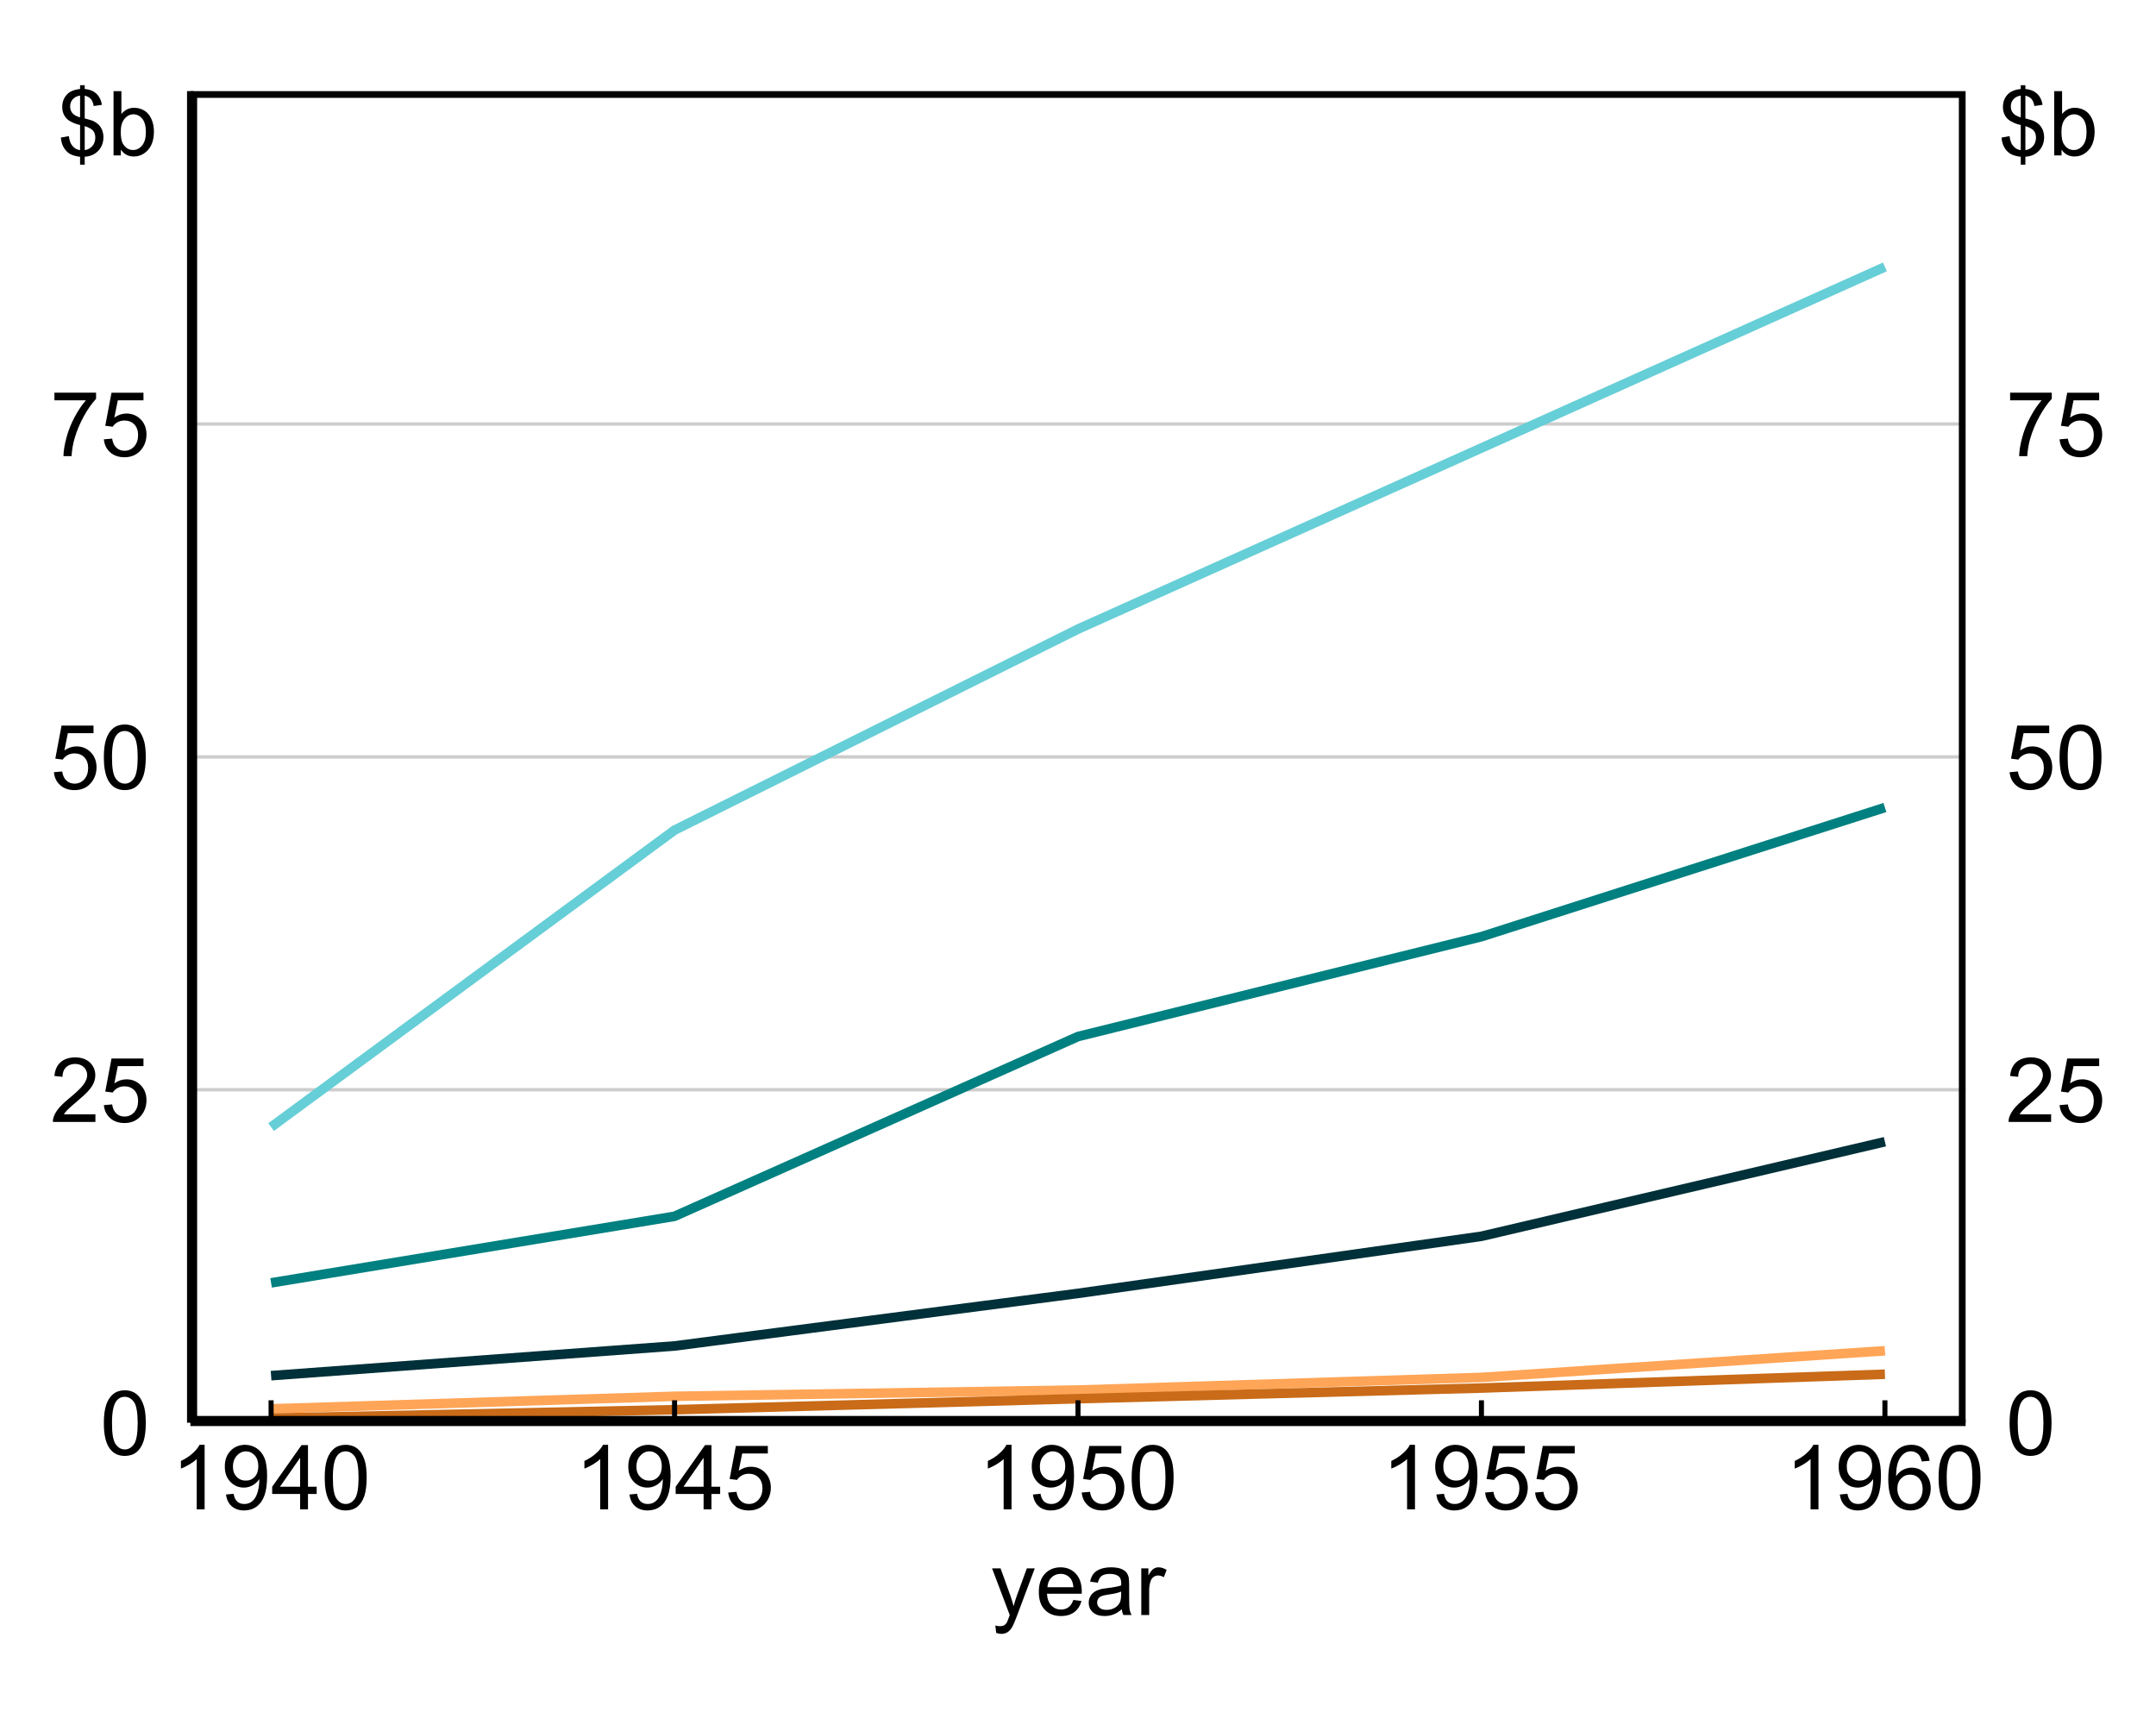
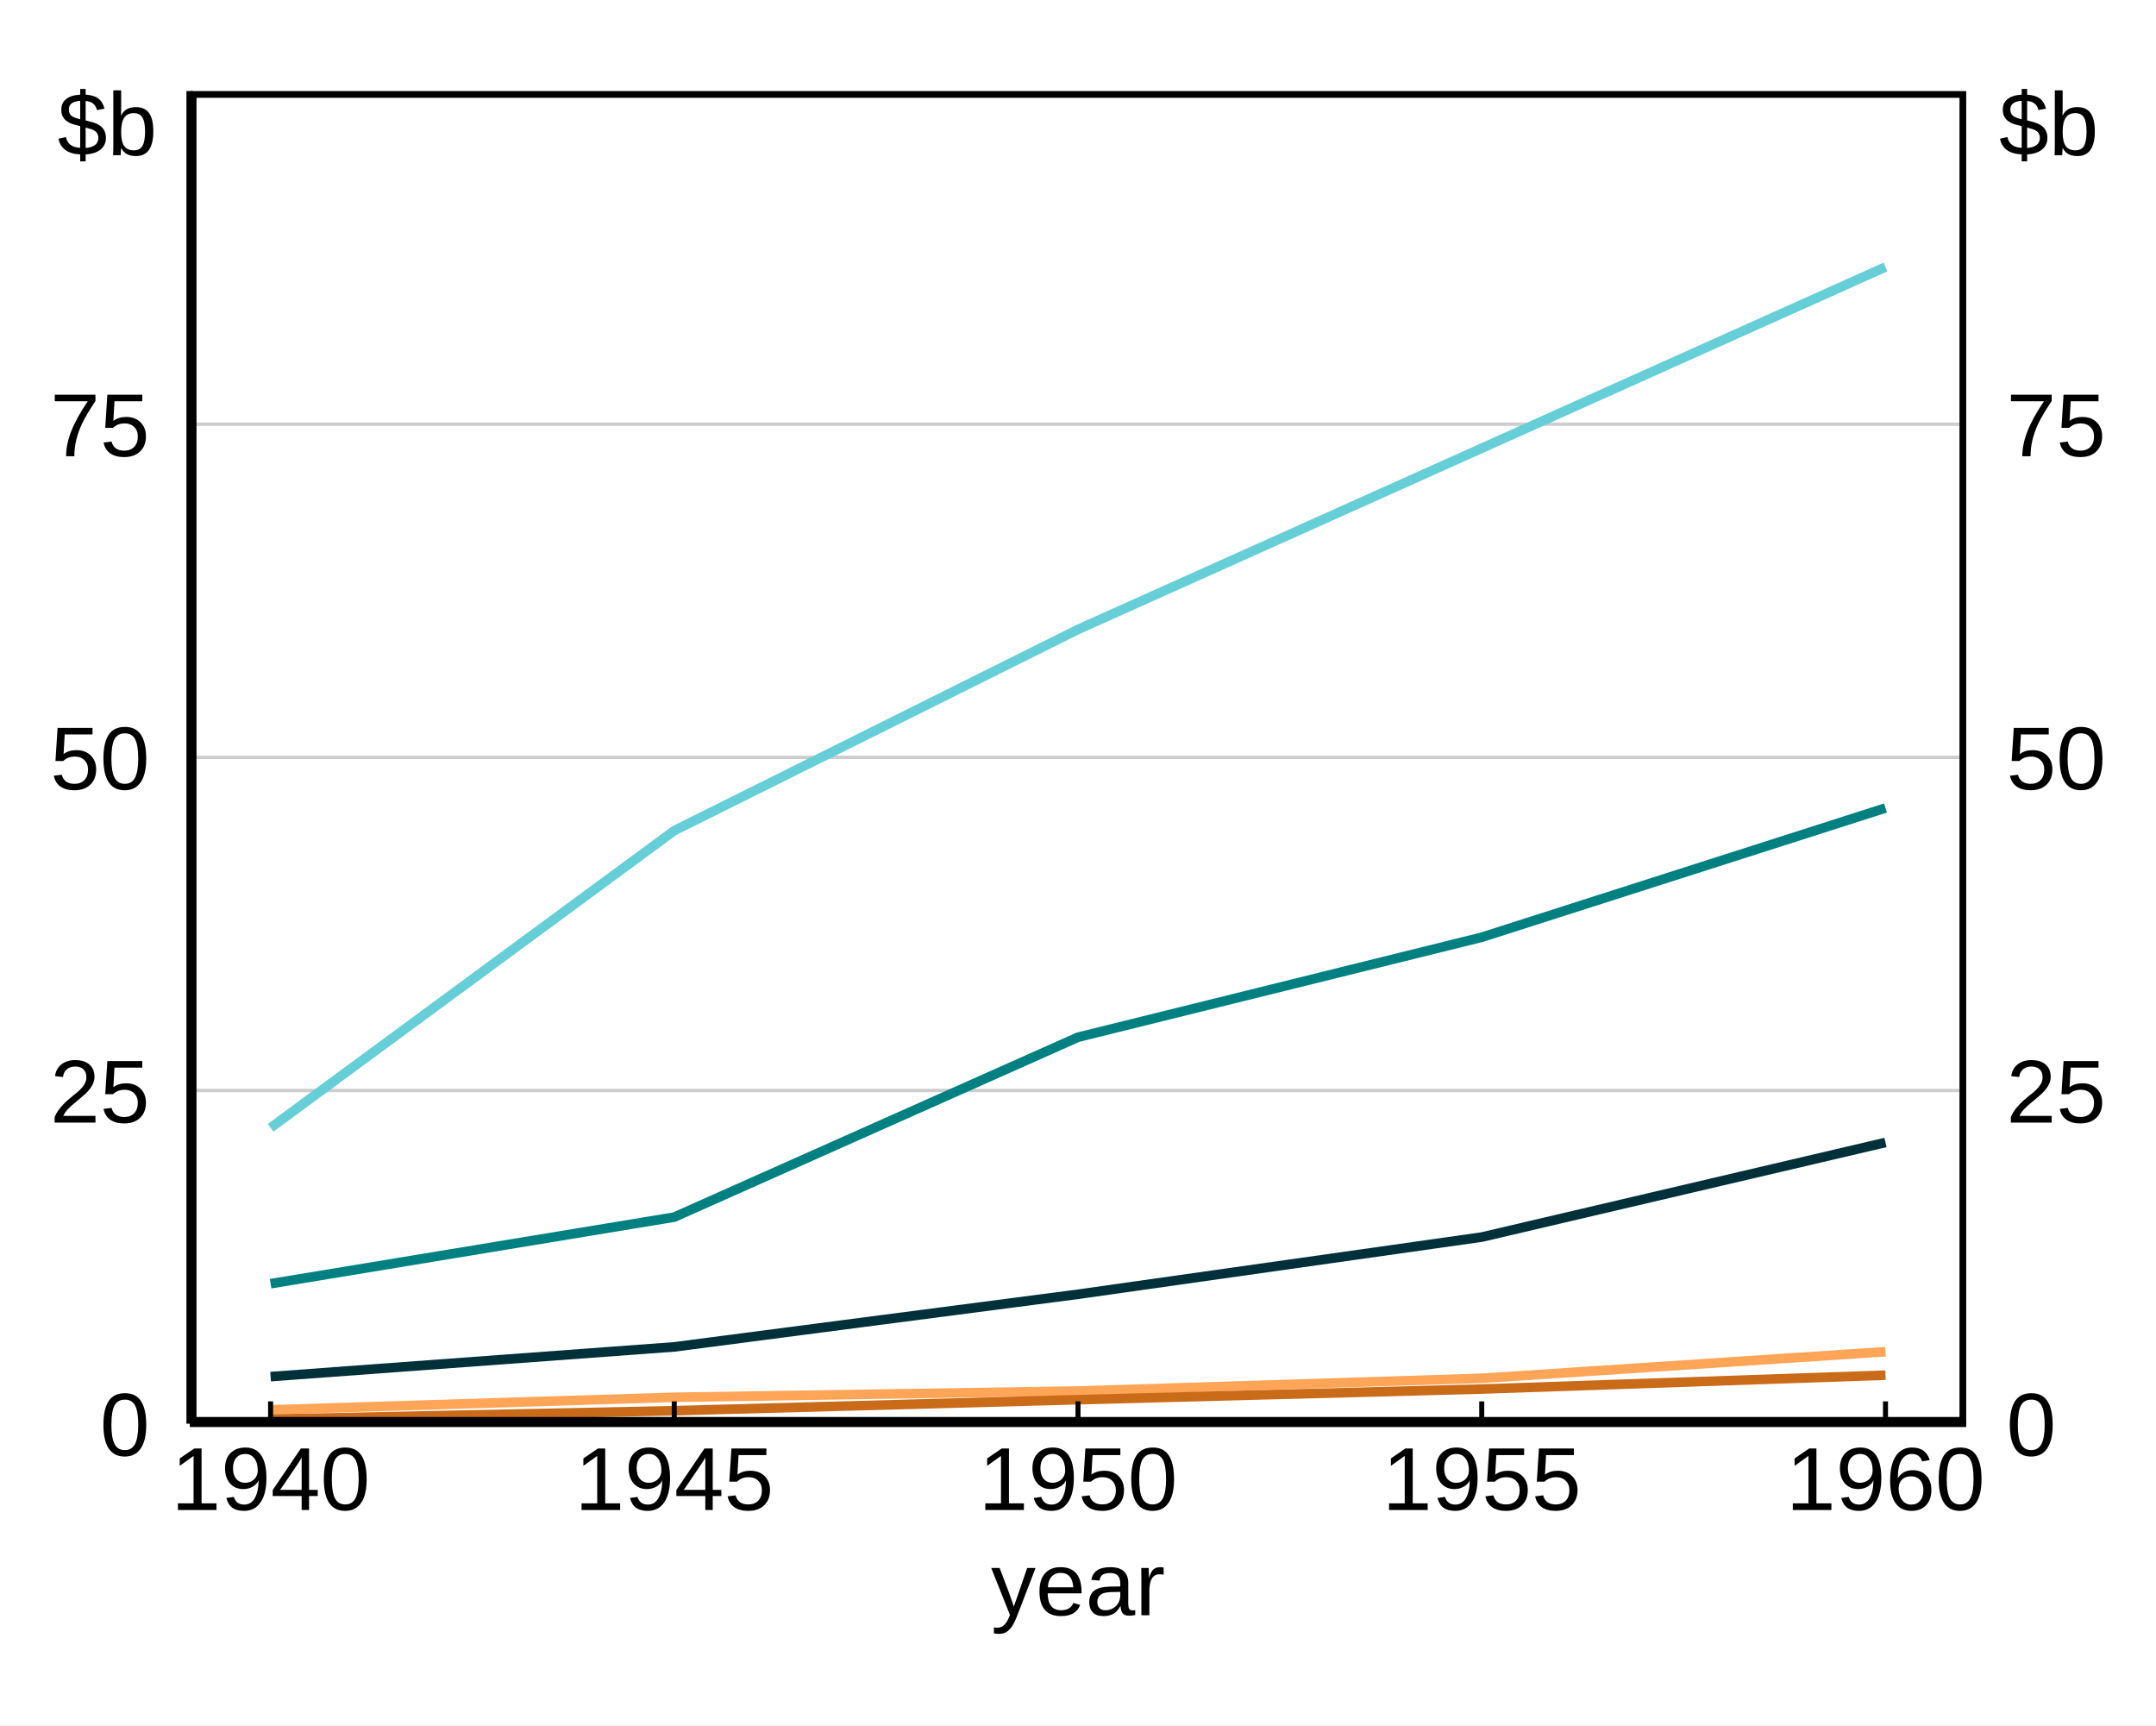
- <svg xmlns="http://www.w3.org/2000/svg" xmlns:xlink="http://www.w3.org/1999/xlink" width="240pt" height="192pt" viewBox="0 0 240 192" version="1.1">
+ <svg xmlns="http://www.w3.org/2000/svg" class="svglite" width="240.94pt" height="192.76pt" viewBox="0 0 240.94 192.76">
  <defs>
-     <g>
-       <symbol overflow="visible" id="glyph0-0">
-         <path style="stroke:none;" d="M 1.25 0 L 1.25 -6.25 L 6.25 -6.25 L 6.25 0 Z M 1.406 -0.156 L 6.094 -0.156 L 6.094 -6.094 L 1.406 -6.094 Z M 1.406 -0.156 " />
-       </symbol>
-       <symbol overflow="visible" id="glyph0-1">
-         <path style="stroke:none;" d="M 0.414 -3.531 C 0.41 -4.375 0.496 -5.055 0.676 -5.574 C 0.848 -6.086 1.109 -6.484 1.453 -6.766 C 1.797 -7.043 2.227 -7.184 2.75 -7.188 C 3.129 -7.184 3.465 -7.105 3.758 -6.953 C 4.047 -6.797 4.289 -6.574 4.477 -6.285 C 4.664 -5.992 4.812 -5.637 4.922 -5.223 C 5.027 -4.801 5.078 -4.238 5.082 -3.531 C 5.078 -2.688 4.992 -2.008 4.824 -1.496 C 4.648 -0.977 4.391 -0.578 4.051 -0.301 C 3.703 -0.02 3.27 0.117 2.75 0.121 C 2.055 0.117 1.516 -0.129 1.125 -0.621 C 0.648 -1.215 0.41 -2.184 0.414 -3.531 Z M 1.32 -3.531 C 1.316 -2.352 1.453 -1.57 1.73 -1.184 C 2.004 -0.793 2.344 -0.598 2.75 -0.602 C 3.148 -0.598 3.488 -0.793 3.766 -1.188 C 4.039 -1.574 4.176 -2.355 4.18 -3.531 C 4.176 -4.707 4.039 -5.488 3.766 -5.879 C 3.488 -6.262 3.145 -6.457 2.738 -6.461 C 2.332 -6.457 2.012 -6.285 1.773 -5.945 C 1.469 -5.508 1.316 -4.703 1.32 -3.531 Z M 1.32 -3.531 " />
-       </symbol>
-       <symbol overflow="visible" id="glyph0-2">
-         <path style="stroke:none;" d="M 5.035 -0.844 L 5.035 0 L 0.305 0 C 0.297 -0.211 0.328 -0.414 0.406 -0.609 C 0.523 -0.93 0.719 -1.246 0.984 -1.562 C 1.25 -1.871 1.633 -2.234 2.133 -2.648 C 2.91 -3.281 3.434 -3.785 3.711 -4.16 C 3.98 -4.535 4.117 -4.887 4.121 -5.219 C 4.117 -5.566 3.992 -5.859 3.746 -6.102 C 3.496 -6.336 3.172 -6.457 2.773 -6.461 C 2.348 -6.457 2.012 -6.328 1.758 -6.078 C 1.5 -5.82 1.371 -5.469 1.371 -5.023 L 0.469 -5.117 C 0.531 -5.789 0.762 -6.305 1.168 -6.656 C 1.566 -7.008 2.109 -7.184 2.793 -7.188 C 3.477 -7.184 4.02 -6.992 4.422 -6.617 C 4.82 -6.234 5.02 -5.762 5.023 -5.199 C 5.02 -4.91 4.961 -4.629 4.848 -4.355 C 4.727 -4.074 4.535 -3.785 4.266 -3.48 C 3.992 -3.176 3.539 -2.754 2.91 -2.223 C 2.379 -1.777 2.039 -1.477 1.895 -1.32 C 1.742 -1.16 1.621 -1.004 1.523 -0.844 Z M 5.035 -0.844 " />
-       </symbol>
-       <symbol overflow="visible" id="glyph0-3">
-         <path style="stroke:none;" d="M 0.414 -1.875 L 1.336 -1.953 C 1.406 -1.5 1.562 -1.164 1.812 -0.941 C 2.059 -0.711 2.359 -0.598 2.715 -0.602 C 3.137 -0.598 3.496 -0.758 3.789 -1.078 C 4.078 -1.398 4.223 -1.82 4.227 -2.348 C 4.223 -2.848 4.082 -3.242 3.805 -3.535 C 3.52 -3.82 3.152 -3.965 2.699 -3.969 C 2.414 -3.965 2.16 -3.902 1.934 -3.777 C 1.707 -3.648 1.527 -3.48 1.398 -3.277 L 0.57 -3.383 L 1.266 -7.062 L 4.824 -7.062 L 4.824 -6.219 L 1.969 -6.219 L 1.582 -4.297 C 2.012 -4.594 2.461 -4.746 2.934 -4.746 C 3.555 -4.746 4.082 -4.527 4.516 -4.094 C 4.941 -3.66 5.156 -3.105 5.16 -2.426 C 5.156 -1.777 4.969 -1.215 4.594 -0.746 C 4.133 -0.168 3.504 0.117 2.715 0.121 C 2.059 0.117 1.527 -0.062 1.121 -0.426 C 0.707 -0.789 0.473 -1.273 0.414 -1.875 Z M 0.414 -1.875 " />
-       </symbol>
-       <symbol overflow="visible" id="glyph0-4">
-         <path style="stroke:none;" d="M 0.473 -6.219 L 0.473 -7.066 L 5.109 -7.066 L 5.109 -6.383 C 4.648 -5.895 4.195 -5.25 3.75 -4.449 C 3.305 -3.641 2.957 -2.816 2.715 -1.969 C 2.535 -1.367 2.426 -0.711 2.379 0 L 1.477 0 C 1.484 -0.562 1.594 -1.242 1.805 -2.039 C 2.016 -2.836 2.32 -3.605 2.719 -4.348 C 3.113 -5.09 3.531 -5.711 3.98 -6.219 Z M 0.473 -6.219 " />
-       </symbol>
-       <symbol overflow="visible" id="glyph0-5">
-         <path style="stroke:none;" d="M 3.727 0 L 2.848 0 L 2.848 -5.602 C 2.637 -5.398 2.359 -5.195 2.016 -4.992 C 1.672 -4.789 1.363 -4.637 1.09 -4.539 L 1.09 -5.391 C 1.582 -5.621 2.012 -5.898 2.379 -6.23 C 2.746 -6.555 3.004 -6.875 3.16 -7.188 L 3.727 -7.188 Z M 3.727 0 " />
-       </symbol>
-       <symbol overflow="visible" id="glyph0-6">
-         <path style="stroke:none;" d="M 0.547 -1.656 L 1.391 -1.734 C 1.461 -1.336 1.598 -1.047 1.801 -0.867 C 2 -0.688 2.262 -0.598 2.578 -0.602 C 2.848 -0.598 3.082 -0.66 3.289 -0.785 C 3.488 -0.91 3.656 -1.074 3.789 -1.281 C 3.918 -1.488 4.027 -1.77 4.117 -2.121 C 4.203 -2.473 4.246 -2.828 4.25 -3.195 C 4.246 -3.227 4.246 -3.285 4.242 -3.367 C 4.066 -3.086 3.824 -2.859 3.523 -2.688 C 3.215 -2.512 2.887 -2.426 2.535 -2.426 C 1.938 -2.426 1.434 -2.641 1.027 -3.07 C 0.613 -3.5 0.41 -4.066 0.414 -4.77 C 0.41 -5.496 0.625 -6.078 1.055 -6.523 C 1.484 -6.961 2.02 -7.184 2.664 -7.188 C 3.129 -7.184 3.555 -7.059 3.941 -6.812 C 4.328 -6.559 4.621 -6.199 4.82 -5.738 C 5.02 -5.27 5.121 -4.602 5.121 -3.727 C 5.121 -2.809 5.02 -2.078 4.824 -1.539 C 4.621 -0.996 4.328 -0.582 3.938 -0.301 C 3.547 -0.02 3.086 0.117 2.559 0.121 C 1.996 0.117 1.539 -0.035 1.188 -0.344 C 0.832 -0.652 0.617 -1.09 0.547 -1.656 Z M 4.145 -4.812 C 4.141 -5.312 4.008 -5.715 3.742 -6.016 C 3.473 -6.309 3.148 -6.457 2.773 -6.461 C 2.379 -6.457 2.039 -6.297 1.754 -5.98 C 1.461 -5.66 1.316 -5.246 1.32 -4.742 C 1.316 -4.281 1.453 -3.91 1.73 -3.629 C 2.004 -3.34 2.344 -3.199 2.75 -3.203 C 3.152 -3.199 3.488 -3.34 3.75 -3.629 C 4.012 -3.91 4.141 -4.305 4.145 -4.812 Z M 4.145 -4.812 " />
-       </symbol>
-       <symbol overflow="visible" id="glyph0-7">
-         <path style="stroke:none;" d="M 3.234 0 L 3.234 -1.715 L 0.125 -1.715 L 0.125 -2.52 L 3.395 -7.156 L 4.109 -7.156 L 4.109 -2.52 L 5.078 -2.52 L 5.078 -1.715 L 4.109 -1.715 L 4.109 0 Z M 3.234 -2.52 L 3.234 -5.746 L 0.992 -2.52 Z M 3.234 -2.52 " />
-       </symbol>
-       <symbol overflow="visible" id="glyph0-8">
-         <path style="stroke:none;" d="M 4.977 -5.406 L 4.102 -5.336 C 4.023 -5.68 3.91 -5.93 3.77 -6.09 C 3.527 -6.336 3.234 -6.461 2.891 -6.465 C 2.605 -6.461 2.359 -6.383 2.152 -6.23 C 1.871 -6.027 1.652 -5.734 1.496 -5.348 C 1.332 -4.957 1.25 -4.406 1.25 -3.691 C 1.457 -4.012 1.715 -4.25 2.023 -4.41 C 2.328 -4.562 2.652 -4.641 2.988 -4.645 C 3.574 -4.641 4.07 -4.426 4.484 -3.996 C 4.891 -3.566 5.098 -3.008 5.102 -2.324 C 5.098 -1.871 5 -1.453 4.812 -1.07 C 4.617 -0.684 4.352 -0.387 4.016 -0.184 C 3.672 0.02 3.289 0.117 2.859 0.121 C 2.125 0.117 1.527 -0.148 1.066 -0.684 C 0.605 -1.219 0.375 -2.109 0.375 -3.352 C 0.375 -4.734 0.629 -5.738 1.141 -6.367 C 1.586 -6.91 2.188 -7.184 2.945 -7.188 C 3.504 -7.184 3.965 -7.027 4.328 -6.715 C 4.684 -6.398 4.898 -5.961 4.977 -5.406 Z M 1.387 -2.32 C 1.383 -2.016 1.445 -1.723 1.578 -1.449 C 1.703 -1.168 1.883 -0.957 2.117 -0.816 C 2.344 -0.668 2.59 -0.598 2.848 -0.602 C 3.215 -0.598 3.531 -0.746 3.801 -1.051 C 4.066 -1.348 4.199 -1.754 4.203 -2.27 C 4.199 -2.762 4.07 -3.152 3.809 -3.438 C 3.543 -3.723 3.211 -3.867 2.812 -3.867 C 2.414 -3.867 2.074 -3.723 1.801 -3.438 C 1.52 -3.152 1.383 -2.781 1.387 -2.32 Z M 1.387 -2.32 " />
-       </symbol>
-       <symbol overflow="visible" id="glyph0-9">
-         <path style="stroke:none;" d="M 0.621 1.996 L 0.523 1.172 C 0.711 1.223 0.879 1.246 1.023 1.25 C 1.219 1.246 1.375 1.215 1.496 1.152 C 1.609 1.086 1.707 0.996 1.781 0.879 C 1.836 0.789 1.926 0.57 2.051 0.227 C 2.066 0.176 2.09 0.102 2.129 0.008 L 0.16 -5.188 L 1.109 -5.188 L 2.188 -2.184 C 2.324 -1.797 2.449 -1.395 2.562 -0.98 C 2.66 -1.379 2.781 -1.773 2.926 -2.164 L 4.031 -5.188 L 4.914 -5.188 L 2.938 0.086 C 2.723 0.652 2.559 1.047 2.445 1.266 C 2.285 1.555 2.105 1.766 1.906 1.902 C 1.703 2.035 1.465 2.102 1.188 2.105 C 1.016 2.102 0.828 2.066 0.621 1.996 Z M 0.621 1.996 " />
-       </symbol>
-       <symbol overflow="visible" id="glyph0-10">
-         <path style="stroke:none;" d="M 4.211 -1.672 L 5.117 -1.559 C 4.969 -1.027 4.703 -0.613 4.32 -0.32 C 3.93 -0.027 3.438 0.117 2.836 0.117 C 2.078 0.117 1.477 -0.113 1.031 -0.582 C 0.586 -1.047 0.363 -1.703 0.367 -2.547 C 0.363 -3.418 0.586 -4.098 1.039 -4.582 C 1.484 -5.062 2.07 -5.301 2.789 -5.305 C 3.48 -5.301 4.047 -5.066 4.488 -4.594 C 4.926 -4.121 5.145 -3.457 5.148 -2.602 C 5.145 -2.547 5.141 -2.469 5.141 -2.367 L 1.273 -2.367 C 1.305 -1.797 1.469 -1.359 1.758 -1.059 C 2.047 -0.754 2.406 -0.602 2.844 -0.605 C 3.16 -0.602 3.434 -0.688 3.664 -0.859 C 3.891 -1.027 4.074 -1.297 4.211 -1.672 Z M 1.324 -3.09 L 4.219 -3.09 C 4.18 -3.523 4.066 -3.852 3.887 -4.07 C 3.605 -4.406 3.242 -4.574 2.797 -4.578 C 2.391 -4.574 2.051 -4.441 1.777 -4.172 C 1.5 -3.902 1.352 -3.539 1.324 -3.09 Z M 1.324 -3.09 " />
-       </symbol>
-       <symbol overflow="visible" id="glyph0-11">
-         <path style="stroke:none;" d="M 4.043 -0.641 C 3.715 -0.359 3.398 -0.164 3.102 -0.055 C 2.797 0.062 2.477 0.117 2.133 0.117 C 1.562 0.117 1.125 -0.02 0.82 -0.301 C 0.512 -0.574 0.355 -0.93 0.359 -1.367 C 0.355 -1.617 0.414 -1.852 0.531 -2.062 C 0.645 -2.273 0.797 -2.441 0.988 -2.566 C 1.172 -2.691 1.383 -2.785 1.621 -2.855 C 1.789 -2.898 2.051 -2.945 2.402 -2.988 C 3.113 -3.074 3.633 -3.172 3.969 -3.289 C 3.969 -3.406 3.973 -3.484 3.977 -3.52 C 3.973 -3.875 3.891 -4.129 3.727 -4.277 C 3.5 -4.473 3.164 -4.57 2.727 -4.574 C 2.309 -4.57 2.004 -4.496 1.809 -4.355 C 1.609 -4.207 1.465 -3.953 1.371 -3.59 L 0.512 -3.707 C 0.586 -4.07 0.715 -4.367 0.898 -4.598 C 1.074 -4.82 1.336 -4.996 1.676 -5.121 C 2.012 -5.242 2.402 -5.301 2.852 -5.305 C 3.293 -5.301 3.652 -5.25 3.93 -5.148 C 4.203 -5.043 4.406 -4.91 4.539 -4.754 C 4.668 -4.59 4.758 -4.391 4.812 -4.156 C 4.84 -4 4.855 -3.73 4.859 -3.344 L 4.859 -2.172 C 4.855 -1.352 4.875 -0.836 4.914 -0.621 C 4.949 -0.402 5.023 -0.195 5.137 0 L 4.219 0 C 4.125 -0.18 4.066 -0.391 4.043 -0.641 Z M 3.969 -2.602 C 3.648 -2.469 3.172 -2.355 2.535 -2.27 C 2.172 -2.215 1.914 -2.156 1.766 -2.094 C 1.613 -2.023 1.5 -1.93 1.418 -1.809 C 1.336 -1.68 1.293 -1.539 1.297 -1.391 C 1.293 -1.152 1.383 -0.957 1.562 -0.805 C 1.738 -0.645 2 -0.566 2.344 -0.57 C 2.68 -0.566 2.98 -0.641 3.246 -0.793 C 3.508 -0.938 3.699 -1.141 3.828 -1.402 C 3.918 -1.598 3.965 -1.891 3.969 -2.281 Z M 3.969 -2.602 " />
-       </symbol>
-       <symbol overflow="visible" id="glyph0-12">
-         <path style="stroke:none;" d="M 0.648 0 L 0.648 -5.188 L 1.441 -5.188 L 1.441 -4.398 C 1.641 -4.766 1.824 -5.008 2 -5.129 C 2.168 -5.242 2.355 -5.301 2.562 -5.305 C 2.855 -5.301 3.16 -5.207 3.469 -5.02 L 3.164 -4.203 C 2.949 -4.328 2.734 -4.395 2.52 -4.395 C 2.324 -4.395 2.148 -4.336 2 -4.219 C 1.844 -4.102 1.738 -3.941 1.676 -3.742 C 1.574 -3.426 1.523 -3.082 1.527 -2.715 L 1.527 0 Z M 0.648 0 " />
-       </symbol>
-       <symbol overflow="visible" id="glyph0-13">
-         <path style="stroke:none;" d="M 2.492 1.031 L 2.492 0.152 C 2.047 0.098 1.691 0 1.418 -0.141 C 1.145 -0.281 0.906 -0.508 0.707 -0.828 C 0.504 -1.141 0.387 -1.527 0.355 -1.988 L 1.242 -2.152 C 1.309 -1.676 1.426 -1.332 1.602 -1.113 C 1.844 -0.801 2.141 -0.625 2.492 -0.59 L 2.492 -3.391 C 2.125 -3.457 1.758 -3.598 1.383 -3.809 C 1.102 -3.965 0.883 -4.18 0.734 -4.457 C 0.578 -4.734 0.504 -5.047 0.508 -5.398 C 0.504 -6.02 0.727 -6.527 1.172 -6.918 C 1.469 -7.176 1.906 -7.336 2.492 -7.398 L 2.492 -7.816 L 3.008 -7.816 L 3.008 -7.398 C 3.516 -7.348 3.922 -7.199 4.223 -6.949 C 4.605 -6.629 4.836 -6.188 4.918 -5.633 L 4.008 -5.5 C 3.953 -5.84 3.844 -6.102 3.684 -6.289 C 3.516 -6.469 3.289 -6.594 3.008 -6.656 L 3.008 -4.121 C 3.445 -4.004 3.738 -3.918 3.887 -3.863 C 4.156 -3.738 4.379 -3.594 4.555 -3.422 C 4.723 -3.25 4.855 -3.043 4.953 -2.809 C 5.043 -2.566 5.09 -2.309 5.094 -2.035 C 5.09 -1.426 4.898 -0.918 4.512 -0.512 C 4.121 -0.105 3.617 0.109 3.008 0.141 L 3.008 1.031 Z M 2.492 -6.664 C 2.145 -6.609 1.875 -6.473 1.68 -6.254 C 1.48 -6.027 1.383 -5.766 1.387 -5.469 C 1.383 -5.164 1.465 -4.914 1.637 -4.715 C 1.801 -4.512 2.086 -4.352 2.492 -4.234 Z M 3.008 -0.59 C 3.344 -0.633 3.625 -0.781 3.852 -1.035 C 4.07 -1.285 4.184 -1.598 4.188 -1.977 C 4.184 -2.293 4.105 -2.551 3.949 -2.746 C 3.793 -2.938 3.477 -3.109 3.008 -3.266 Z M 3.008 -0.59 " />
-       </symbol>
-       <symbol overflow="visible" id="glyph0-14">
-         <path style="stroke:none;" d="M 1.469 0 L 0.656 0 L 0.656 -7.156 L 1.531 -7.156 L 1.531 -4.605 C 1.898 -5.07 2.375 -5.301 2.953 -5.305 C 3.273 -5.301 3.574 -5.238 3.859 -5.109 C 4.145 -4.98 4.379 -4.797 4.562 -4.566 C 4.746 -4.332 4.891 -4.055 4.996 -3.727 C 5.098 -3.398 5.148 -3.047 5.152 -2.672 C 5.148 -1.781 4.93 -1.094 4.492 -0.609 C 4.051 -0.125 3.523 0.117 2.91 0.117 C 2.297 0.117 1.816 -0.137 1.469 -0.648 Z M 1.461 -2.633 C 1.457 -2.008 1.543 -1.559 1.715 -1.285 C 1.988 -0.828 2.363 -0.602 2.836 -0.605 C 3.219 -0.602 3.551 -0.77 3.832 -1.105 C 4.113 -1.438 4.254 -1.934 4.254 -2.598 C 4.254 -3.27 4.117 -3.77 3.848 -4.094 C 3.578 -4.414 3.254 -4.574 2.875 -4.578 C 2.488 -4.574 2.156 -4.41 1.879 -4.078 C 1.598 -3.742 1.457 -3.258 1.461 -2.633 Z M 1.461 -2.633 " />
-       </symbol>
-     </g>
-     <clipPath id="clip1">
-       <path d="M 0 8.703 L 240 8.703 L 240 183.297 L 0 183.297 Z M 0 8.703 " />
-     </clipPath>
-     <clipPath id="clip2">
-       <path d="M 21.195 10.145 L 218.805 10.145 L 218.805 158.352 L 21.195 158.352 Z M 21.195 10.145 " />
-     </clipPath>
-     <clipPath id="clip3">
-       <path d="M 21.195 158 L 218.805 158 L 218.805 158.352 L 21.195 158.352 Z M 21.195 158 " />
-     </clipPath>
-     <clipPath id="clip4">
-       <path d="M 21.195 121 L 218.805 121 L 218.805 122 L 21.195 122 Z M 21.195 121 " />
-     </clipPath>
-     <clipPath id="clip5">
-       <path d="M 21.195 84 L 218.805 84 L 218.805 85 L 21.195 85 Z M 21.195 84 " />
-     </clipPath>
-     <clipPath id="clip6">
-       <path d="M 21.195 47 L 218.805 47 L 218.805 48 L 21.195 48 Z M 21.195 47 " />
-     </clipPath>
-     <clipPath id="clip7">
-       <path d="M 29 152 L 211 152 L 211 158.352 L 29 158.352 Z M 29 152 " />
-     </clipPath>
-     <clipPath id="clip8">
-       <path d="M 21.195 10.145 L 218.805 10.145 L 218.805 158.352 L 21.195 158.352 Z M 21.195 10.145 " />
+     <style type="text/css">
+     .svglite line, .svglite polyline, .svglite polygon, .svglite path, .svglite rect, .svglite circle {
+       fill: none;
+       stroke: #000000;
+       stroke-linecap: round;
+       stroke-linejoin: round;
+       stroke-miterlimit: 10.00;
+     }
+     .svglite text {
+       white-space: pre;
+     }
+   </style>
+   </defs>
+   <rect width="100%" height="100%" style="stroke: none; fill: #FFFFFF;" />
+   <defs>
+     <clipPath id="cpMC4wMHwyNDAuOTR8MC4wMHwxOTIuNzY=">
+       <rect x="0.00" y="0.00" width="240.94" height="192.76" />
    </clipPath>
  </defs>
-   <g id="surface11">
-     <rect x="0" y="0" width="240" height="192" style="fill:rgb(100%,100%,100%);fill-opacity:1;stroke:none;" />
-     <g clip-path="url(#clip1)" clip-rule="nonzero">
-       <path style=" stroke:none;fill-rule:nonzero;fill:rgb(100%,100%,100%);fill-opacity:1;" d="M 0 183.297 L 240 183.297 L 240 8.703 L 0 8.703 Z M 0 183.297 " />
-     </g>
-     <g clip-path="url(#clip2)" clip-rule="nonzero">
-       <path style=" stroke:none;fill-rule:nonzero;fill:rgb(100%,100%,100%);fill-opacity:1;" d="M 21.195 158.352 L 218.805 158.352 L 218.805 10.145 L 21.195 10.145 Z M 21.195 158.352 " />
-     </g>
-     <g clip-path="url(#clip3)" clip-rule="nonzero">
-       <path style="fill:none;stroke-width:0.375;stroke-linecap:butt;stroke-linejoin:round;stroke:rgb(80.392%,80.392%,80.392%);stroke-opacity:1;stroke-miterlimit:10;" d="M 21.195 158.352 L 218.805 158.352 " />
-     </g>
-     <g clip-path="url(#clip4)" clip-rule="nonzero">
-       <path style="fill:none;stroke-width:0.375;stroke-linecap:butt;stroke-linejoin:round;stroke:rgb(80.392%,80.392%,80.392%);stroke-opacity:1;stroke-miterlimit:10;" d="M 21.195 121.297 L 218.805 121.297 " />
-     </g>
-     <g clip-path="url(#clip5)" clip-rule="nonzero">
-       <path style="fill:none;stroke-width:0.375;stroke-linecap:butt;stroke-linejoin:round;stroke:rgb(80.392%,80.392%,80.392%);stroke-opacity:1;stroke-miterlimit:10;" d="M 21.195 84.246 L 218.805 84.246 " />
-     </g>
-     <g clip-path="url(#clip6)" clip-rule="nonzero">
-       <path style="fill:none;stroke-width:0.375;stroke-linecap:butt;stroke-linejoin:round;stroke:rgb(80.392%,80.392%,80.392%);stroke-opacity:1;stroke-miterlimit:10;" d="M 21.195 47.195 L 218.805 47.195 " />
-     </g>
-     <path style="fill:none;stroke-width:1.067;stroke-linecap:butt;stroke-linejoin:round;stroke:rgb(40%,80.784%,83.922%);stroke-opacity:1;stroke-miterlimit:10;" d="M 30.176 125.449 L 75.09 92.398 L 120 70.02 L 164.91 49.863 L 209.824 29.707 " />
-     <path style="fill:none;stroke-width:1.067;stroke-linecap:butt;stroke-linejoin:round;stroke:rgb(0%,50.196%,50.196%);stroke-opacity:1;stroke-miterlimit:10;" d="M 30.176 142.789 L 75.09 135.379 L 120 115.371 L 164.91 104.254 L 209.824 89.879 " />
-     <path style="fill:none;stroke-width:1.067;stroke-linecap:butt;stroke-linejoin:round;stroke:rgb(0%,18.824%,22.353%);stroke-opacity:1;stroke-miterlimit:10;" d="M 30.176 153.117 L 75.09 149.812 L 120 143.961 L 164.91 137.602 L 209.824 127.078 " />
-     <path style="fill:none;stroke-width:1.067;stroke-linecap:butt;stroke-linejoin:round;stroke:rgb(100%,64.706%,34.118%);stroke-opacity:1;stroke-miterlimit:10;" d="M 30.176 156.809 L 75.09 155.414 L 120 154.719 L 164.91 153.312 L 209.824 150.348 " />
-     <g clip-path="url(#clip7)" clip-rule="nonzero">
-       <path style="fill:none;stroke-width:1.067;stroke-linecap:butt;stroke-linejoin:round;stroke:rgb(78.824%,41.961%,9.412%);stroke-opacity:1;stroke-miterlimit:10;" d="M 30.176 157.844 L 75.09 156.906 L 120 155.684 L 164.91 154.496 L 209.824 152.957 " />
-     </g>
-     <g clip-path="url(#clip8)" clip-rule="nonzero">
-       <path style="fill:none;stroke-width:1.5;stroke-linecap:round;stroke-linejoin:round;stroke:rgb(0%,0%,0%);stroke-opacity:1;stroke-miterlimit:10;" d="M 21.195 158.352 L 218.805 158.352 L 218.805 10.145 L 21.195 10.145 Z M 21.195 158.352 " />
-     </g>
-     <path style="fill:none;stroke-width:0.75;stroke-linecap:butt;stroke-linejoin:round;stroke:rgb(0%,0%,0%);stroke-opacity:1;stroke-miterlimit:10;" d="M 21.195 158.352 L 21.195 10.145 " />
-     <g style="fill:rgb(0%,0%,0%);fill-opacity:1;">
-       <use xlink:href="#glyph0-1" x="11.148" y="161.93" />
-     </g>
-     <g style="fill:rgb(0%,0%,0%);fill-opacity:1;">
-       <use xlink:href="#glyph0-2" x="5.586" y="124.879" />
-       <use xlink:href="#glyph0-3" x="11.147" y="124.879" />
-     </g>
-     <g style="fill:rgb(0%,0%,0%);fill-opacity:1;">
-       <use xlink:href="#glyph0-3" x="5.586" y="87.824" />
-       <use xlink:href="#glyph0-1" x="11.147" y="87.824" />
-     </g>
-     <g style="fill:rgb(0%,0%,0%);fill-opacity:1;">
-       <use xlink:href="#glyph0-4" x="5.586" y="50.773" />
-       <use xlink:href="#glyph0-3" x="11.147" y="50.773" />
-     </g>
-     <g style="fill:rgb(0%,0%,0%);fill-opacity:1;">
-       <use xlink:href="#glyph0-1" x="223.289" y="161.93" />
-     </g>
-     <g style="fill:rgb(0%,0%,0%);fill-opacity:1;">
-       <use xlink:href="#glyph0-2" x="223.289" y="124.879" />
-       <use xlink:href="#glyph0-3" x="228.851" y="124.879" />
-     </g>
-     <g style="fill:rgb(0%,0%,0%);fill-opacity:1;">
-       <use xlink:href="#glyph0-3" x="223.289" y="87.824" />
-       <use xlink:href="#glyph0-1" x="228.851" y="87.824" />
-     </g>
-     <g style="fill:rgb(0%,0%,0%);fill-opacity:1;">
-       <use xlink:href="#glyph0-4" x="223.289" y="50.773" />
-       <use xlink:href="#glyph0-3" x="228.851" y="50.773" />
-     </g>
-     <path style="fill:none;stroke-width:0.75;stroke-linecap:butt;stroke-linejoin:round;stroke:rgb(0%,0%,0%);stroke-opacity:1;stroke-miterlimit:10;" d="M 21.195 158.352 L 218.805 158.352 " />
-     <path style="fill:none;stroke-width:0.562;stroke-linecap:butt;stroke-linejoin:round;stroke:rgb(0%,0%,0%);stroke-opacity:1;stroke-miterlimit:10;" d="M 30.176 155.859 L 30.176 158.352 " />
-     <path style="fill:none;stroke-width:0.562;stroke-linecap:butt;stroke-linejoin:round;stroke:rgb(0%,0%,0%);stroke-opacity:1;stroke-miterlimit:10;" d="M 75.09 155.859 L 75.09 158.352 " />
-     <path style="fill:none;stroke-width:0.562;stroke-linecap:butt;stroke-linejoin:round;stroke:rgb(0%,0%,0%);stroke-opacity:1;stroke-miterlimit:10;" d="M 120 155.859 L 120 158.352 " />
-     <path style="fill:none;stroke-width:0.562;stroke-linecap:butt;stroke-linejoin:round;stroke:rgb(0%,0%,0%);stroke-opacity:1;stroke-miterlimit:10;" d="M 164.91 155.859 L 164.91 158.352 " />
-     <path style="fill:none;stroke-width:0.562;stroke-linecap:butt;stroke-linejoin:round;stroke:rgb(0%,0%,0%);stroke-opacity:1;stroke-miterlimit:10;" d="M 209.824 155.859 L 209.824 158.352 " />
-     <g style="fill:rgb(0%,0%,0%);fill-opacity:1;">
-       <use xlink:href="#glyph0-5" x="19.051" y="168" />
-       <use xlink:href="#glyph0-6" x="24.612" y="168" />
-       <use xlink:href="#glyph0-7" x="30.174" y="168" />
-       <use xlink:href="#glyph0-1" x="35.735" y="168" />
-     </g>
-     <g style="fill:rgb(0%,0%,0%);fill-opacity:1;">
-       <use xlink:href="#glyph0-5" x="63.965" y="168" />
-       <use xlink:href="#glyph0-6" x="69.526" y="168" />
-       <use xlink:href="#glyph0-7" x="75.088" y="168" />
-       <use xlink:href="#glyph0-3" x="80.649" y="168" />
-     </g>
-     <g style="fill:rgb(0%,0%,0%);fill-opacity:1;">
-       <use xlink:href="#glyph0-5" x="108.875" y="168" />
-       <use xlink:href="#glyph0-6" x="114.437" y="168" />
-       <use xlink:href="#glyph0-3" x="119.998" y="168" />
-       <use xlink:href="#glyph0-1" x="125.56" y="168" />
-     </g>
-     <g style="fill:rgb(0%,0%,0%);fill-opacity:1;">
-       <use xlink:href="#glyph0-5" x="153.785" y="168" />
-       <use xlink:href="#glyph0-6" x="159.347" y="168" />
-       <use xlink:href="#glyph0-3" x="164.908" y="168" />
-       <use xlink:href="#glyph0-3" x="170.47" y="168" />
-     </g>
-     <g style="fill:rgb(0%,0%,0%);fill-opacity:1;">
-       <use xlink:href="#glyph0-5" x="198.699" y="168" />
-       <use xlink:href="#glyph0-6" x="204.261" y="168" />
-       <use xlink:href="#glyph0-8" x="209.822" y="168" />
-       <use xlink:href="#glyph0-1" x="215.384" y="168" />
-     </g>
-     <g style="fill:rgb(0%,0%,0%);fill-opacity:1;">
-       <use xlink:href="#glyph0-9" x="110.273" y="179.754" />
-       <use xlink:href="#glyph0-10" x="115.273" y="179.754" />
-       <use xlink:href="#glyph0-11" x="120.835" y="179.754" />
-       <use xlink:href="#glyph0-12" x="126.396" y="179.754" />
-     </g>
-     <g style="fill:rgb(0%,0%,0%);fill-opacity:1;">
-       <use xlink:href="#glyph0-13" x="6.422" y="17.301" />
-       <use xlink:href="#glyph0-14" x="11.983" y="17.301" />
-     </g>
-     <g style="fill:rgb(0%,0%,0%);fill-opacity:1;">
-       <use xlink:href="#glyph0-13" x="222.453" y="17.301" />
-       <use xlink:href="#glyph0-14" x="228.015" y="17.301" />
-     </g>
+   <g clip-path="url(#cpMC4wMHwyNDAuOTR8MC4wMHwxOTIuNzY=)">
+ </g>
+   <defs>
+     <clipPath id="cpMC4wMHwyNDAuOTR8OC43NHwxODQuMDI=">
+       <rect x="0.00" y="8.74" width="240.94" height="175.29" />
+     </clipPath>
+   </defs>
+   <g clip-path="url(#cpMC4wMHwyNDAuOTR8OC43NHwxODQuMDI=)">
+     <rect x="0.00" y="8.74" width="240.94" height="175.29" style="stroke-width: 0.75; stroke: none; fill: #FFFFFF;" />
+   </g>
+   <g clip-path="url(#cpMC4wMHwyNDAuOTR8MC4wMHwxOTIuNzY=)">
+ </g>
+   <defs>
+     <clipPath id="cpMjEuMjF8MjE5LjczfDEwLjE4fDE1OS4wNw==">
+       <rect x="21.21" y="10.18" width="198.52" height="148.89" />
+     </clipPath>
+   </defs>
+   <g clip-path="url(#cpMjEuMjF8MjE5LjczfDEwLjE4fDE1OS4wNw==)">
+     <rect x="21.21" y="10.18" width="198.52" height="148.89" style="stroke-width: 0.75; stroke: none; fill: #FFFFFF;" />
+     <polyline points="21.21,159.07 219.73,159.07 " style="stroke-width: 0.38; stroke: #CDCDCD; stroke-linecap: butt;" />
+     <polyline points="21.21,121.84 219.73,121.84 " style="stroke-width: 0.38; stroke: #CDCDCD; stroke-linecap: butt;" />
+     <polyline points="21.21,84.62 219.73,84.62 " style="stroke-width: 0.38; stroke: #CDCDCD; stroke-linecap: butt;" />
+     <polyline points="21.21,47.40 219.73,47.40 " style="stroke-width: 0.38; stroke: #CDCDCD; stroke-linecap: butt;" />
+     <polyline points="30.24,126.01 75.35,92.81 120.47,70.33 165.59,50.08 210.71,29.83 " style="stroke-width: 1.07; stroke: #66CED6; stroke-linecap: butt;" />
+     <polyline points="30.24,143.43 75.35,135.99 120.47,115.89 165.59,104.72 210.71,90.28 " style="stroke-width: 1.07; stroke: #008080; stroke-linecap: butt;" />
+     <polyline points="30.24,153.81 75.35,150.49 120.47,144.61 165.59,138.22 210.71,127.65 " style="stroke-width: 1.07; stroke: #003039; stroke-linecap: butt;" />
+     <polyline points="30.24,157.52 75.35,156.12 120.47,155.42 165.59,154.00 210.71,151.03 " style="stroke-width: 1.07; stroke: #FFA557; stroke-linecap: butt;" />
+     <polyline points="30.24,158.56 75.35,157.62 120.47,156.39 165.59,155.20 210.71,153.65 " style="stroke-width: 1.07; stroke: #C96B18; stroke-linecap: butt;" />
+     <rect x="21.21" y="10.18" width="198.52" height="148.89" style="stroke-width: 1.50;" />
+   </g>
+   <g clip-path="url(#cpMC4wMHwyNDAuOTR8MC4wMHwxOTIuNzY=)">
+     <polyline points="21.21,159.07 21.21,10.18 " style="stroke-width: 0.75; stroke-linecap: butt;" />
+     <text x="16.73" y="162.65" text-anchor="end" style="font-size: 10.00px; font-family: &quot;Arial&quot;;" textLength="5.57px" lengthAdjust="spacingAndGlyphs">0</text>
+     <text x="16.73" y="125.43" text-anchor="end" style="font-size: 10.00px; font-family: &quot;Arial&quot;;" textLength="11.13px" lengthAdjust="spacingAndGlyphs">25</text>
+     <text x="16.73" y="88.20" text-anchor="end" style="font-size: 10.00px; font-family: &quot;Arial&quot;;" textLength="11.13px" lengthAdjust="spacingAndGlyphs">50</text>
+     <text x="16.73" y="50.98" text-anchor="end" style="font-size: 10.00px; font-family: &quot;Arial&quot;;" textLength="11.13px" lengthAdjust="spacingAndGlyphs">75</text>
+     <text x="224.22" y="162.65" style="font-size: 10.00px; font-family: &quot;Arial&quot;;" textLength="5.57px" lengthAdjust="spacingAndGlyphs">0</text>
+     <text x="224.22" y="125.43" style="font-size: 10.00px; font-family: &quot;Arial&quot;;" textLength="11.13px" lengthAdjust="spacingAndGlyphs">25</text>
+     <text x="224.22" y="88.20" style="font-size: 10.00px; font-family: &quot;Arial&quot;;" textLength="11.13px" lengthAdjust="spacingAndGlyphs">50</text>
+     <text x="224.22" y="50.98" style="font-size: 10.00px; font-family: &quot;Arial&quot;;" textLength="11.13px" lengthAdjust="spacingAndGlyphs">75</text>
+     <polyline points="21.21,159.07 219.73,159.07 " style="stroke-width: 0.75; stroke-linecap: butt;" />
+     <polyline points="30.24,156.58 30.24,159.07 " style="stroke-width: 0.56; stroke-linecap: butt;" />
+     <polyline points="75.35,156.58 75.35,159.07 " style="stroke-width: 0.56; stroke-linecap: butt;" />
+     <polyline points="120.47,156.58 120.47,159.07 " style="stroke-width: 0.56; stroke-linecap: butt;" />
+     <polyline points="165.59,156.58 165.59,159.07 " style="stroke-width: 0.56; stroke-linecap: butt;" />
+     <polyline points="210.71,156.58 210.71,159.07 " style="stroke-width: 0.56; stroke-linecap: butt;" />
+     <text x="30.24" y="168.72" text-anchor="middle" style="font-size: 10.00px; font-family: &quot;Arial&quot;;" textLength="22.26px" lengthAdjust="spacingAndGlyphs">1940</text>
+     <text x="75.35" y="168.72" text-anchor="middle" style="font-size: 10.00px; font-family: &quot;Arial&quot;;" textLength="22.26px" lengthAdjust="spacingAndGlyphs">1945</text>
+     <text x="120.47" y="168.72" text-anchor="middle" style="font-size: 10.00px; font-family: &quot;Arial&quot;;" textLength="22.26px" lengthAdjust="spacingAndGlyphs">1950</text>
+     <text x="165.59" y="168.72" text-anchor="middle" style="font-size: 10.00px; font-family: &quot;Arial&quot;;" textLength="22.26px" lengthAdjust="spacingAndGlyphs">1955</text>
+     <text x="210.71" y="168.72" text-anchor="middle" style="font-size: 10.00px; font-family: &quot;Arial&quot;;" textLength="22.26px" lengthAdjust="spacingAndGlyphs">1960</text>
+     <text x="120.47" y="180.48" text-anchor="middle" style="font-size: 10.00px; font-family: &quot;Arial&quot;;" textLength="19.47px" lengthAdjust="spacingAndGlyphs">year</text>
+     <text x="11.99" y="17.34" text-anchor="middle" style="font-size: 10.00px; font-family: &quot;Arial&quot;;" textLength="11.13px" lengthAdjust="spacingAndGlyphs">$b</text>
+     <text x="228.96" y="17.34" text-anchor="middle" style="font-size: 10.00px; font-family: &quot;Arial&quot;;" textLength="11.13px" lengthAdjust="spacingAndGlyphs">$b</text>
  </g>
</svg>
